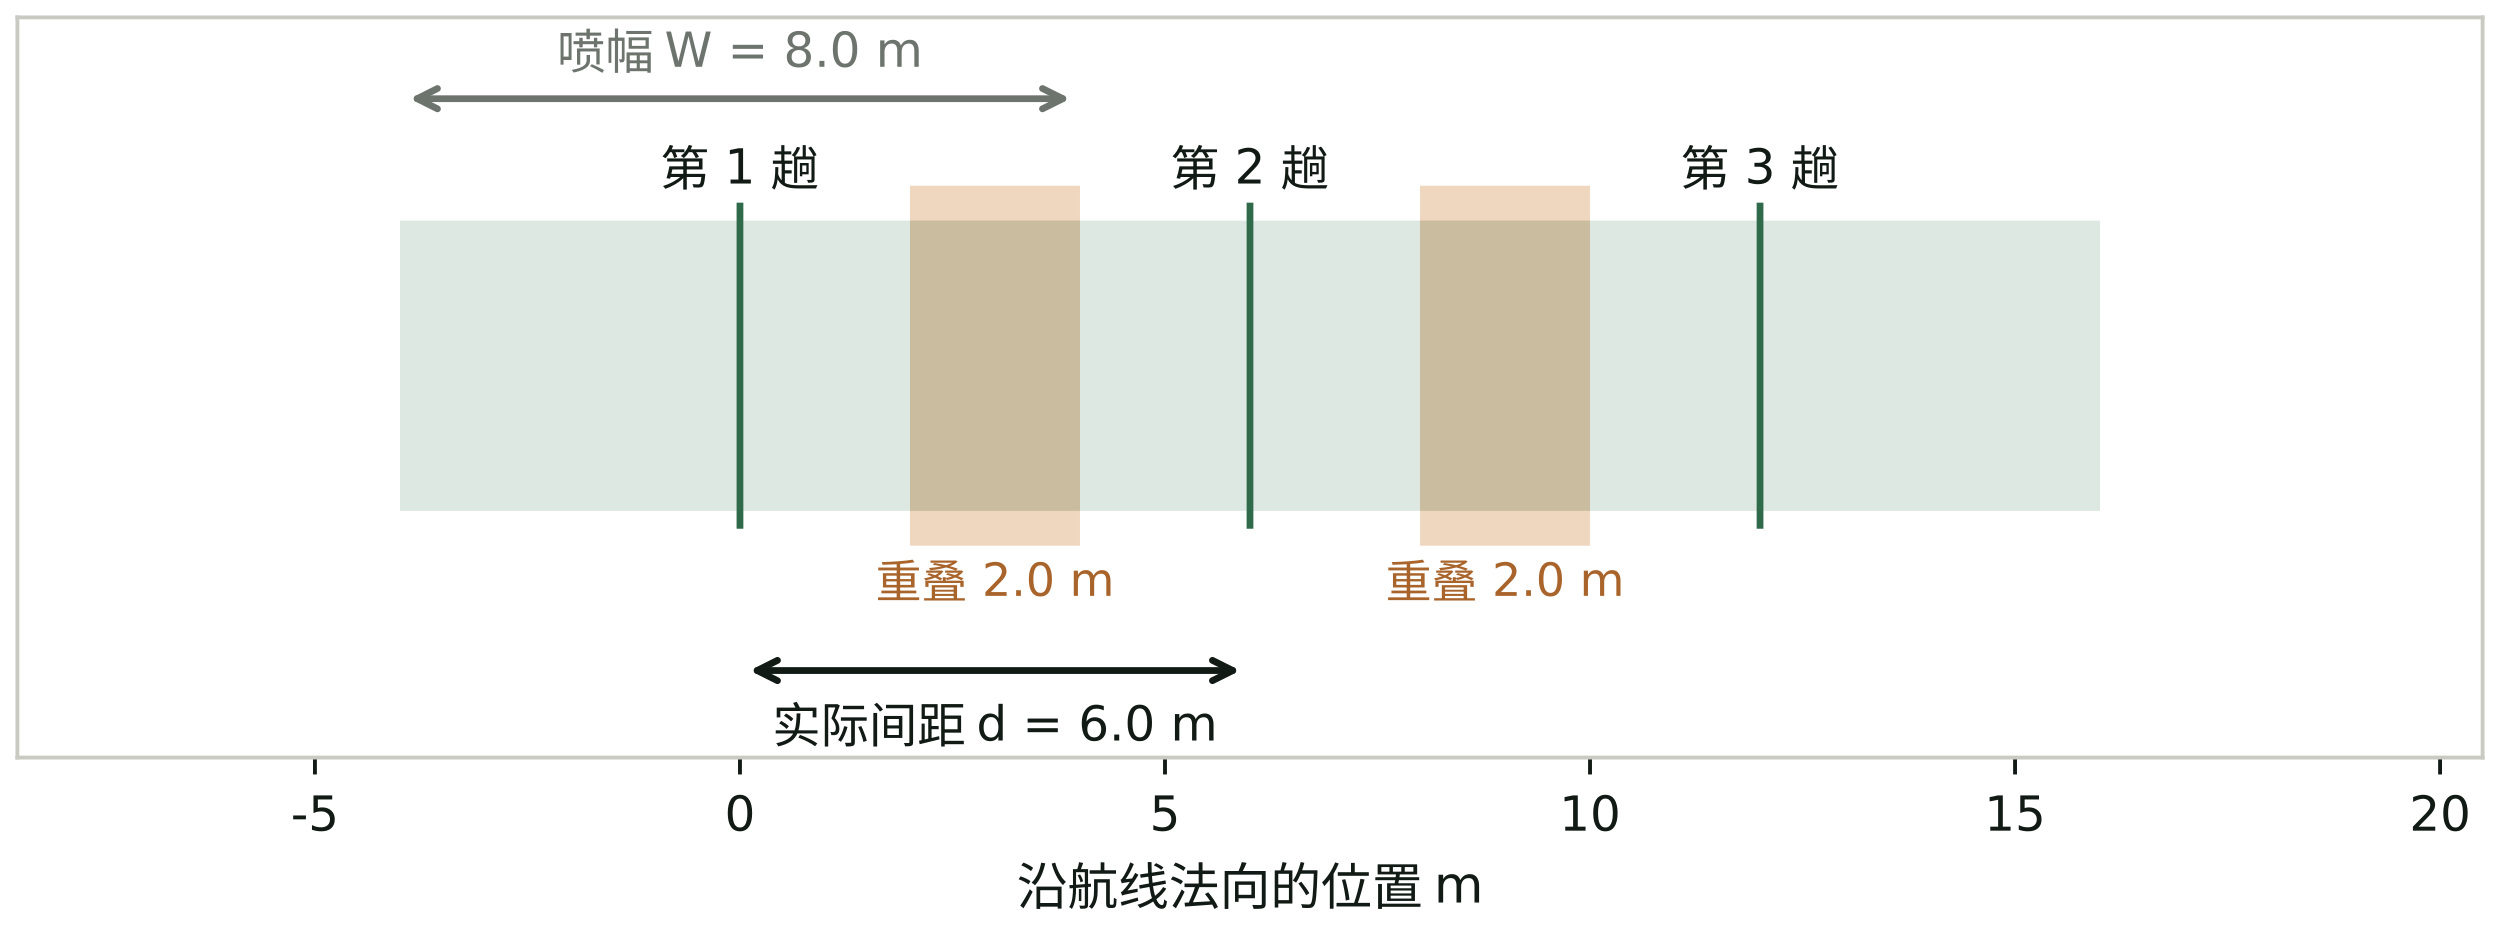
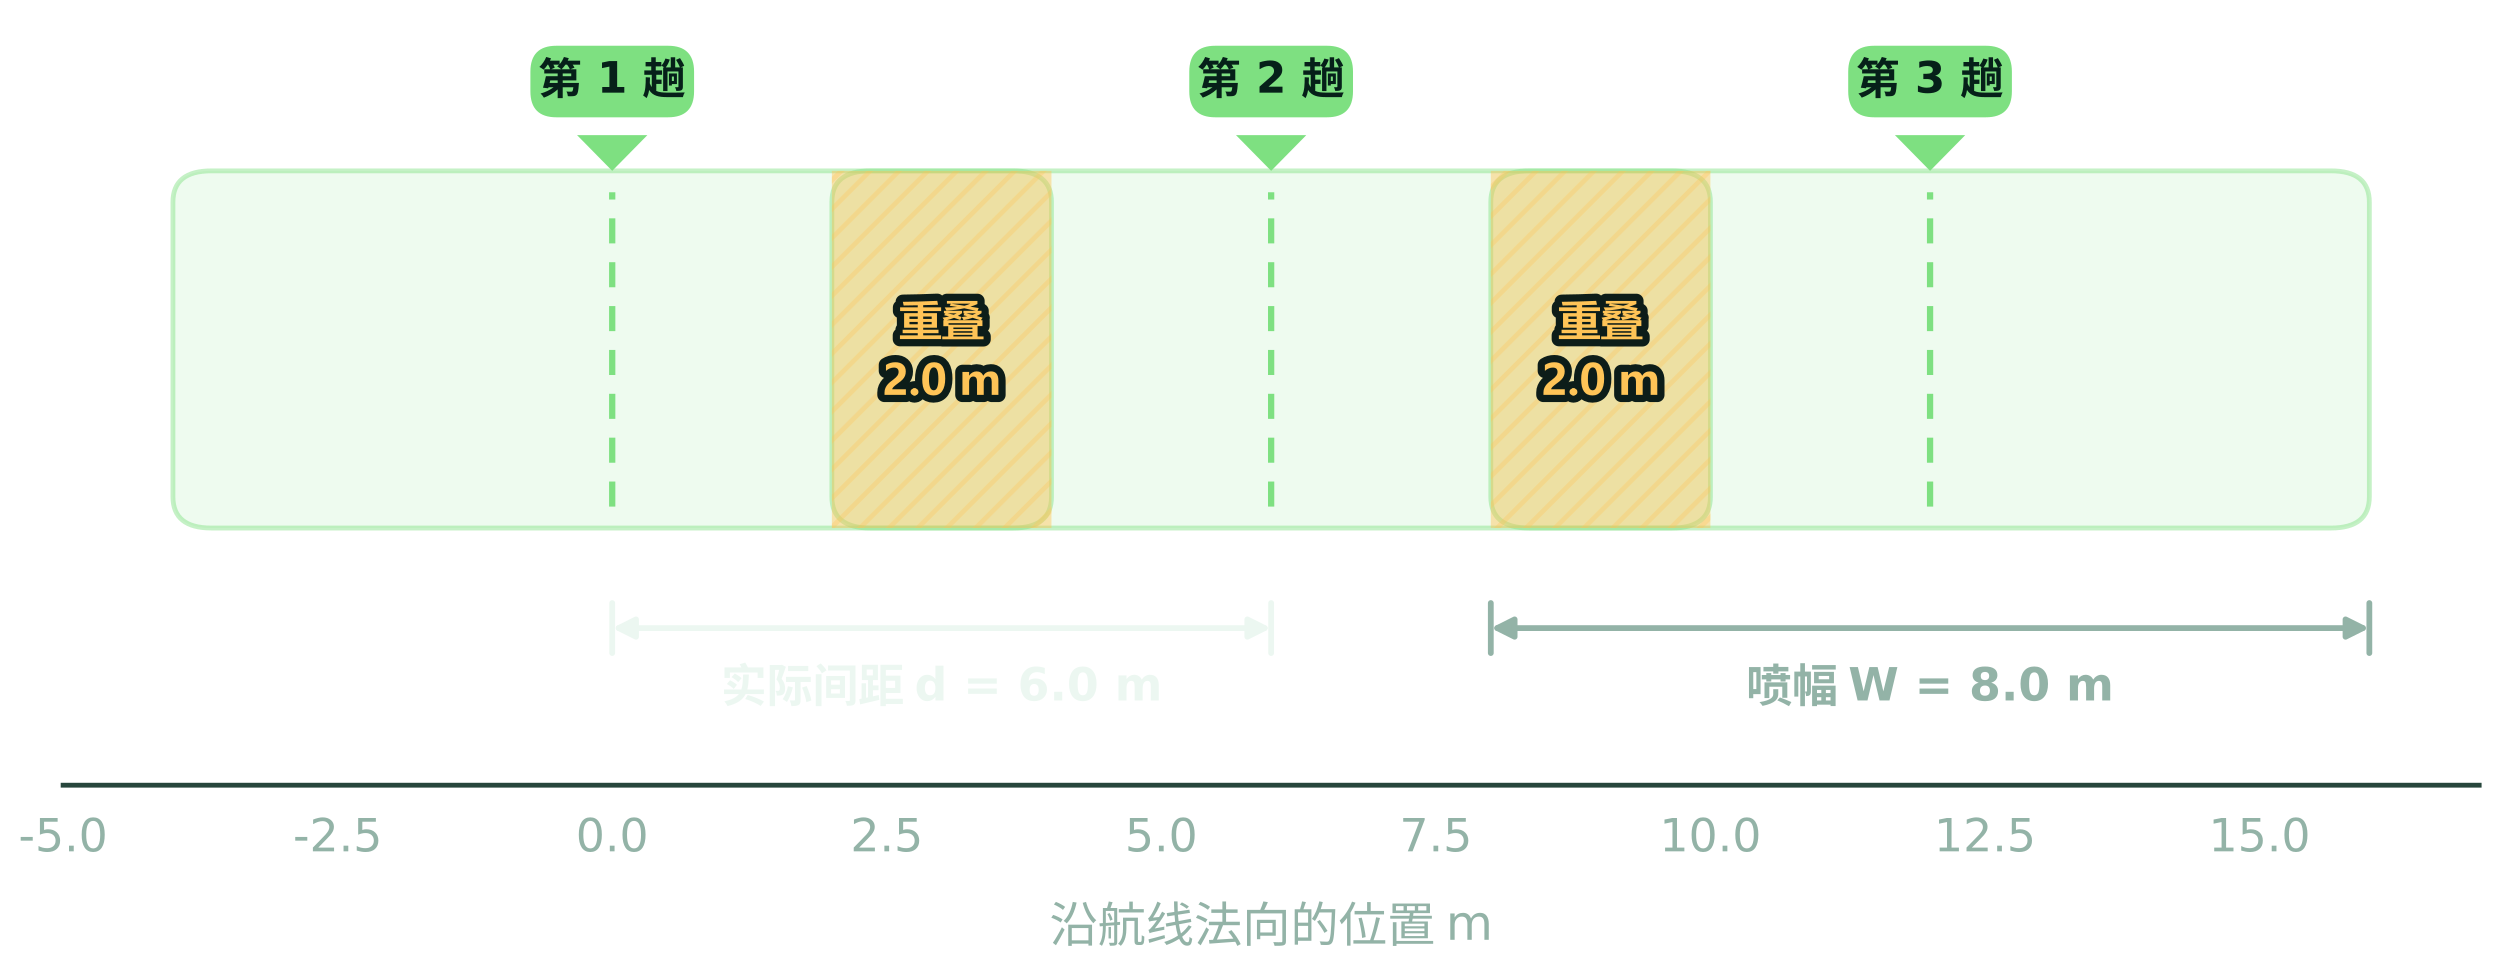
- <svg xmlns="http://www.w3.org/2000/svg" xmlns:xlink="http://www.w3.org/1999/xlink" width="517.32pt" height="193.49pt" viewBox="0 0 517.32 193.49" version="1.1">
+ <svg xmlns="http://www.w3.org/2000/svg" width="518.53pt" height="202.23pt" viewBox="0 0 518.53 202.23" version="1.1">
  <defs>
    <style type="text/css">*{stroke-linejoin: round; stroke-linecap: butt}</style>
  </defs>
  <g id="figure_1">
    <g id="patch_1">
-       <path d="M 0 193.49 L 517.32 193.49 L 517.32 0 L 0 0 L 0 193.49 z " style="fill: none" />
+       <path d="M 0 202.23 L 518.53 202.23 L 518.53 0 L 0 0 L 0 202.23 z " style="fill: none" />
    </g>
    <g id="axes_1">
      <g id="patch_2">
-         <path d="M 3.6 156.76 L 513.72 156.76 L 513.72 3.6 L 3.6 3.6 L 3.6 156.76 z " style="fill: none" />
+         <path d="M 13.09 162.86 L 514.21 162.86 L 514.21 4.32 L 13.09 4.32 L 13.09 162.86 z " style="fill: none" />
      </g>
      <g id="patch_3">
-         <path d="M 82.76 105.71 L 223.48 105.71 L 223.48 45.65 L 82.76 45.65 z " clip-path="url(#pad9f080364)" style="fill: #2f6a4a; opacity: 0.16" />
+         <path d="M 43.84 109.52 L 210.12 109.52 Q 218.09 109.52 218.09 103.04 L 218.09 41.92 Q 218.09 35.44 210.12 35.44 L 43.84 35.44 Q 35.87 35.44 35.87 41.92 L 35.87 103.04 Q 35.87 109.52 43.84 109.52 z " clip-path="url(#pcdee16bc7a)" style="fill: #7ee081; opacity: 0.13" />
      </g>
      <g id="patch_4">
-         <path d="M 188.3 105.71 L 329.02 105.71 L 329.02 45.65 L 188.3 45.65 z " clip-path="url(#pad9f080364)" style="fill: #2f6a4a; opacity: 0.16" />
+         <path d="M 43.84 109.52 L 210.12 109.52 Q 218.09 109.52 218.09 103.04 L 218.09 41.92 Q 218.09 35.44 210.12 35.44 L 43.84 35.44 Q 35.87 35.44 35.87 41.92 L 35.87 103.04 Q 35.87 109.52 43.84 109.52 L 43.84 109.52 z " clip-path="url(#pcdee16bc7a)" style="fill: none; opacity: 0.45; stroke: #7ee081; stroke-linejoin: miter" />
      </g>
      <g id="patch_5">
-         <path d="M 293.84 105.71 L 434.56 105.71 L 434.56 45.65 L 293.84 45.65 z " clip-path="url(#pad9f080364)" style="fill: #2f6a4a; opacity: 0.16" />
+         <path d="M 119.69 28.03 L 134.27 28.03 L 126.98 35.44 z " clip-path="url(#pcdee16bc7a)" style="fill: #7ee081" />
      </g>
      <g id="patch_6">
-         <path d="M 188.3 112.92 L 223.48 112.92 L 223.48 38.44 L 188.3 38.44 z " clip-path="url(#pad9f080364)" style="fill: #d69456; opacity: 0.38" />
+         <path d="M 180.51 109.52 L 346.79 109.52 Q 354.76 109.52 354.76 103.04 L 354.76 41.92 Q 354.76 35.44 346.79 35.44 L 180.51 35.44 Q 172.54 35.44 172.54 41.92 L 172.54 103.04 Q 172.54 109.52 180.51 109.52 z " clip-path="url(#pcdee16bc7a)" style="fill: #7ee081; opacity: 0.13" />
      </g>
      <g id="patch_7">
-         <path d="M 293.84 112.92 L 329.02 112.92 L 329.02 38.44 L 293.84 38.44 z " clip-path="url(#pad9f080364)" style="fill: #d69456; opacity: 0.38" />
+         <path d="M 180.51 109.52 L 346.79 109.52 Q 354.76 109.52 354.76 103.04 L 354.76 41.92 Q 354.76 35.44 346.79 35.44 L 180.51 35.44 Q 172.54 35.44 172.54 41.92 L 172.54 103.04 Q 172.54 109.52 180.51 109.52 L 180.51 109.52 z " clip-path="url(#pcdee16bc7a)" style="fill: none; opacity: 0.45; stroke: #7ee081; stroke-linejoin: miter" />
+       </g>
+       <g id="patch_8">
+         <path d="M 256.36 28.03 L 270.94 28.03 L 263.65 35.44 z " clip-path="url(#pcdee16bc7a)" style="fill: #7ee081" />
+       </g>
+       <g id="patch_9">
+         <path d="M 317.18 109.52 L 483.46 109.52 Q 491.43 109.52 491.43 103.04 L 491.43 41.92 Q 491.43 35.44 483.46 35.44 L 317.18 35.44 Q 309.21 35.44 309.21 41.92 L 309.21 103.04 Q 309.21 109.52 317.18 109.52 z " clip-path="url(#pcdee16bc7a)" style="fill: #7ee081; opacity: 0.13" />
+       </g>
+       <g id="patch_10">
+         <path d="M 317.18 109.52 L 483.46 109.52 Q 491.43 109.52 491.43 103.04 L 491.43 41.92 Q 491.43 35.44 483.46 35.44 L 317.18 35.44 Q 309.21 35.44 309.21 41.92 L 309.21 103.04 Q 309.21 109.52 317.18 109.52 L 317.18 109.52 z " clip-path="url(#pcdee16bc7a)" style="fill: none; opacity: 0.45; stroke: #7ee081; stroke-linejoin: miter" />
+       </g>
+       <g id="patch_11">
+         <path d="M 393.03 28.03 L 407.61 28.03 L 400.32 35.44 z " clip-path="url(#pcdee16bc7a)" style="fill: #7ee081" />
+       </g>
+       <g id="patch_12">
+         <path d="M 172.54 109.52 L 218.09 109.52 L 218.09 35.44 L 172.54 35.44 z " clip-path="url(#pcdee16bc7a)" style="fill: #ffc457; opacity: 0.45" />
+       </g>
+       <g id="patch_13">
+         <path d="M 172.54 109.52 L 218.09 109.52 L 218.09 35.44 L 172.54 35.44 z " clip-path="url(#pcdee16bc7a)" style="fill: url(#h4e967955bf); opacity: 0.55" />
+       </g>
+       <g id="patch_14">
+         <path d="M 309.21 109.52 L 354.76 109.52 L 354.76 35.44 L 309.21 35.44 z " clip-path="url(#pcdee16bc7a)" style="fill: #ffc457; opacity: 0.45" />
+       </g>
+       <g id="patch_15">
+         <path d="M 309.21 109.52 L 354.76 109.52 L 354.76 35.44 L 309.21 35.44 z " clip-path="url(#pcdee16bc7a)" style="fill: url(#h4e967955bf); opacity: 0.55" />
      </g>
      <g id="matplotlib.axis_1">
        <g id="xtick_1">
-           <g id="line2d_1">
-             <defs>
-               <path id="m3dbe256a9b" d="M 0 0 L 0 3.5 " style="stroke: #111a15; stroke-width: 0.8" />
-             </defs>
-             <g>
-               <use xlink:href="#m3dbe256a9b" x="65.17" y="156.76" style="fill: #111a15; stroke: #111a15; stroke-width: 0.8" />
-             </g>
-           </g>
+           <g id="line2d_1" />
          <g id="text_1">
-             <text style="font-size: 10px; font-family: 'Microsoft YaHei', 'SimHei', 'DejaVu Sans', sans-serif; text-anchor: middle; fill: #111a15" x="65.166" y="171.885" transform="rotate(-0 65.16621 171.8849)">-5</text>
+             <text style="font-size: 9.5px; font-family: 'Microsoft YaHei', 'SimHei', 'DejaVu Sans', sans-serif; text-anchor: middle; fill: #93b3a7" x="13.09" y="176.578" transform="rotate(-0 13.08969 176.5782)">-5.0</text>
          </g>
        </g>
        <g id="xtick_2">
-           <g id="line2d_2">
-             <g>
-               <use xlink:href="#m3dbe256a9b" x="153.12" y="156.76" style="fill: #111a15; stroke: #111a15; stroke-width: 0.8" />
-             </g>
-           </g>
+           <g id="line2d_2" />
          <g id="text_2">
-             <text style="font-size: 10px; font-family: 'Microsoft YaHei', 'SimHei', 'DejaVu Sans', sans-serif; text-anchor: middle; fill: #111a15" x="153.118" y="171.885" transform="rotate(-0 153.1179 171.8849)">0</text>
+             <text style="font-size: 9.5px; font-family: 'Microsoft YaHei', 'SimHei', 'DejaVu Sans', sans-serif; text-anchor: middle; fill: #93b3a7" x="70.035" y="176.578" transform="rotate(-0 70.03514 176.5782)">-2.5</text>
          </g>
        </g>
        <g id="xtick_3">
-           <g id="line2d_3">
-             <g>
-               <use xlink:href="#m3dbe256a9b" x="241.07" y="156.76" style="fill: #111a15; stroke: #111a15; stroke-width: 0.8" />
-             </g>
-           </g>
+           <g id="line2d_3" />
          <g id="text_3">
-             <text style="font-size: 10px; font-family: 'Microsoft YaHei', 'SimHei', 'DejaVu Sans', sans-serif; text-anchor: middle; fill: #111a15" x="241.07" y="171.885" transform="rotate(-0 241.0697 171.8849)">5</text>
+             <text style="font-size: 9.5px; font-family: 'Microsoft YaHei', 'SimHei', 'DejaVu Sans', sans-serif; text-anchor: middle; fill: #93b3a7" x="126.981" y="176.578" transform="rotate(-0 126.9806 176.5782)">0.0</text>
          </g>
        </g>
        <g id="xtick_4">
-           <g id="line2d_4">
-             <g>
-               <use xlink:href="#m3dbe256a9b" x="329.02" y="156.76" style="fill: #111a15; stroke: #111a15; stroke-width: 0.8" />
-             </g>
-           </g>
+           <g id="line2d_4" />
          <g id="text_4">
-             <text style="font-size: 10px; font-family: 'Microsoft YaHei', 'SimHei', 'DejaVu Sans', sans-serif; text-anchor: middle; fill: #111a15" x="329.021" y="171.885" transform="rotate(-0 329.0214 171.8849)">10</text>
+             <text style="font-size: 9.5px; font-family: 'Microsoft YaHei', 'SimHei', 'DejaVu Sans', sans-serif; text-anchor: middle; fill: #93b3a7" x="183.926" y="176.578" transform="rotate(-0 183.9261 176.5782)">2.5</text>
          </g>
        </g>
        <g id="xtick_5">
-           <g id="line2d_5">
-             <g>
-               <use xlink:href="#m3dbe256a9b" x="416.97" y="156.76" style="fill: #111a15; stroke: #111a15; stroke-width: 0.8" />
-             </g>
-           </g>
+           <g id="line2d_5" />
          <g id="text_5">
-             <text style="font-size: 10px; font-family: 'Microsoft YaHei', 'SimHei', 'DejaVu Sans', sans-serif; text-anchor: middle; fill: #111a15" x="416.973" y="171.885" transform="rotate(-0 416.9731 171.8849)">15</text>
+             <text style="font-size: 9.5px; font-family: 'Microsoft YaHei', 'SimHei', 'DejaVu Sans', sans-serif; text-anchor: middle; fill: #93b3a7" x="240.872" y="176.578" transform="rotate(-0 240.8715 176.5782)">5.0</text>
          </g>
        </g>
        <g id="xtick_6">
-           <g id="line2d_6">
-             <g>
-               <use xlink:href="#m3dbe256a9b" x="504.92" y="156.76" style="fill: #111a15; stroke: #111a15; stroke-width: 0.8" />
-             </g>
-           </g>
+           <g id="line2d_6" />
          <g id="text_6">
-             <text style="font-size: 10px; font-family: 'Microsoft YaHei', 'SimHei', 'DejaVu Sans', sans-serif; text-anchor: middle; fill: #111a15" x="504.925" y="171.885" transform="rotate(-0 504.9248 171.8849)">20</text>
+             <text style="font-size: 9.5px; font-family: 'Microsoft YaHei', 'SimHei', 'DejaVu Sans', sans-serif; text-anchor: middle; fill: #93b3a7" x="297.817" y="176.578" transform="rotate(-0 297.817 176.5782)">7.5</text>
          </g>
        </g>
-         <g id="text_7">
-           <text style="font-size: 10.5px; font-family: 'Microsoft YaHei', 'SimHei', 'DejaVu Sans', sans-serif; text-anchor: middle; fill: #111a15" x="258.66" y="187.233" transform="rotate(-0 258.66 187.2325)">沿航线法向的位置 m</text>
+         <g id="xtick_7">
+           <g id="line2d_7" />
+           <g id="text_7">
+             <text style="font-size: 9.5px; font-family: 'Microsoft YaHei', 'SimHei', 'DejaVu Sans', sans-serif; text-anchor: middle; fill: #93b3a7" x="354.762" y="176.578" transform="rotate(-0 354.7624 176.5782)">10.0</text>
+           </g>
+         </g>
+         <g id="xtick_8">
+           <g id="line2d_8" />
+           <g id="text_8">
+             <text style="font-size: 9.5px; font-family: 'Microsoft YaHei', 'SimHei', 'DejaVu Sans', sans-serif; text-anchor: middle; fill: #93b3a7" x="411.708" y="176.578" transform="rotate(-0 411.7079 176.5782)">12.5</text>
+           </g>
+         </g>
+         <g id="xtick_9">
+           <g id="line2d_9" />
+           <g id="text_9">
+             <text style="font-size: 9.5px; font-family: 'Microsoft YaHei', 'SimHei', 'DejaVu Sans', sans-serif; text-anchor: middle; fill: #93b3a7" x="468.653" y="176.578" transform="rotate(-0 468.6533 176.5782)">15.0</text>
+           </g>
+         </g>
+         <g id="text_10">
+           <text style="font-size: 10px; font-family: 'Microsoft YaHei', 'SimHei', 'DejaVu Sans', sans-serif; text-anchor: middle; fill: #93b3a7" x="263.65" y="195.379" transform="rotate(-0 263.6497 195.3795)">沿航线法向的位置 m</text>
        </g>
      </g>
      <g id="matplotlib.axis_2" />
-       <g id="line2d_7">
-         <path d="M 153.12 108.71 L 153.12 42.64 " clip-path="url(#pad9f080364)" style="fill: none; stroke: #2f6a4a; stroke-width: 1.4; stroke-linecap: square" />
+       <g id="line2d_10">
+         <path d="M 126.98 105.08 L 126.98 39.88 " clip-path="url(#pcdee16bc7a)" style="fill: none; stroke-dasharray: 5.2,3.9; stroke-dashoffset: 0; stroke: #7ee081; stroke-width: 1.3" />
      </g>
-       <g id="line2d_8">
-         <path d="M 258.66 108.71 L 258.66 42.64 " clip-path="url(#pad9f080364)" style="fill: none; stroke: #2f6a4a; stroke-width: 1.4; stroke-linecap: square" />
+       <g id="line2d_11">
+         <path d="M 263.65 105.08 L 263.65 39.88 " clip-path="url(#pcdee16bc7a)" style="fill: none; stroke-dasharray: 5.2,3.9; stroke-dashoffset: 0; stroke: #7ee081; stroke-width: 1.3" />
      </g>
-       <g id="line2d_9">
-         <path d="M 364.2 108.71 L 364.2 42.64 " clip-path="url(#pad9f080364)" style="fill: none; stroke: #2f6a4a; stroke-width: 1.4; stroke-linecap: square" />
+       <g id="line2d_12">
+         <path d="M 400.32 105.08 L 400.32 39.88 " clip-path="url(#pcdee16bc7a)" style="fill: none; stroke-dasharray: 5.2,3.9; stroke-dashoffset: 0; stroke: #7ee081; stroke-width: 1.3" />
      </g>
-       <g id="patch_8">
-         <path d="M 3.6 156.76 L 3.6 3.6 " style="fill: none; stroke: #c9cbc3; stroke-width: 0.8; stroke-linejoin: miter; stroke-linecap: square" />
+       <g id="line2d_13">
+         <path d="M 126.98 135.45 L 126.98 125.08 " clip-path="url(#pcdee16bc7a)" style="fill: none; stroke: #ecf7f1; stroke-width: 1.2; stroke-linecap: round" />
      </g>
-       <g id="patch_9">
-         <path d="M 513.72 156.76 L 513.72 3.6 " style="fill: none; stroke: #c9cbc3; stroke-width: 0.8; stroke-linejoin: miter; stroke-linecap: square" />
+       <g id="line2d_14">
+         <path d="M 263.65 135.45 L 263.65 125.08 " clip-path="url(#pcdee16bc7a)" style="fill: none; stroke: #ecf7f1; stroke-width: 1.2; stroke-linecap: round" />
      </g>
-       <g id="patch_10">
-         <path d="M 3.6 156.76 L 513.72 156.76 " style="fill: none; stroke: #c9cbc3; stroke-width: 0.8; stroke-linejoin: miter; stroke-linecap: square" />
+       <g id="line2d_15">
+         <path d="M 309.21 135.45 L 309.21 125.08 " clip-path="url(#pcdee16bc7a)" style="fill: none; stroke: #93b3a7; stroke-width: 1.2; stroke-linecap: round" />
      </g>
-       <g id="patch_11">
-         <path d="M 3.6 3.6 L 513.72 3.6 " style="fill: none; stroke: #c9cbc3; stroke-width: 0.8; stroke-linejoin: miter; stroke-linecap: square" />
+       <g id="line2d_16">
+         <path d="M 491.43 135.45 L 491.43 125.08 " clip-path="url(#pcdee16bc7a)" style="fill: none; stroke: #93b3a7; stroke-width: 1.2; stroke-linecap: round" />
      </g>
-       <g id="text_8">
-         <text style="font-size: 10px; font-family: 'Microsoft YaHei', 'SimHei', 'DejaVu Sans', sans-serif; text-anchor: middle; fill: #111a15" x="153.118" y="38.437" transform="rotate(-0 153.1179 38.43749)">第 1 趟</text>
-       </g>
-       <g id="text_9">
-         <text style="font-size: 10px; font-family: 'Microsoft YaHei', 'SimHei', 'DejaVu Sans', sans-serif; text-anchor: middle; fill: #111a15" x="258.66" y="38.437" transform="rotate(-0 258.66 38.43749)">第 2 趟</text>
-       </g>
-       <g id="text_10">
-         <text style="font-size: 10px; font-family: 'Microsoft YaHei', 'SimHei', 'DejaVu Sans', sans-serif; text-anchor: middle; fill: #111a15" x="364.202" y="38.437" transform="rotate(-0 364.2021 38.43749)">第 3 趟</text>
+       <g id="patch_16">
+         <path d="M 13.09 162.86 L 514.21 162.86 " style="fill: none; stroke: #27463c; stroke-linejoin: miter; stroke-linecap: square" />
      </g>
      <g id="text_11">
-         <text style="font-size: 9.5px; font-family: 'Microsoft YaHei', 'SimHei', 'DejaVu Sans', sans-serif; text-anchor: middle; fill: #a8642a" x="205.889" y="123.729" transform="rotate(-0 205.889 123.7293)">重叠 2.0 m</text>
+         <g id="patch_17">
+           <path d="M 115.41 24.33 L 138.56 24.33 Q 143.96 24.33 143.96 18.93 L 143.96 14.89 Q 143.96 9.49 138.56 9.49 L 115.41 9.49 Q 110.01 9.49 110.01 14.89 L 110.01 18.93 Q 110.01 24.33 115.41 24.33 z " style="fill: #7ee081" />
+         </g>
+         <text style="font-weight: 700; font-size: 9px; font-family: 'Microsoft YaHei', 'SimHei', 'DejaVu Sans', sans-serif; text-anchor: middle; fill: #062019" x="126.981" y="19.534" transform="rotate(-0 126.9806 19.53385)">第 1 趟</text>
      </g>
      <g id="text_12">
-         <text style="font-size: 9.5px; font-family: 'Microsoft YaHei', 'SimHei', 'DejaVu Sans', sans-serif; text-anchor: middle; fill: #a8642a" x="311.431" y="123.729" transform="rotate(-0 311.431 123.7293)">重叠 2.0 m</text>
-       </g>
-       <g id="patch_12">
-         <path d="M 156.68 138.75 Q 205.89 138.75 255.09 138.75 " style="fill: none; stroke: #111a15; stroke-width: 1.4; stroke-linecap: round" />
-         <path d="M 160.88 140.85 L 156.68 138.75 L 160.88 136.65 " style="fill: none; stroke: #111a15; stroke-width: 1.4; stroke-linecap: round" />
-         <path d="M 250.89 136.65 L 255.09 138.75 L 250.89 140.85 " style="fill: none; stroke: #111a15; stroke-width: 1.4; stroke-linecap: round" />
+         <g id="patch_18">
+           <path d="M 252.07 24.33 L 275.23 24.33 Q 280.63 24.33 280.63 18.93 L 280.63 14.89 Q 280.63 9.49 275.23 9.49 L 252.07 9.49 Q 246.67 9.49 246.67 14.89 L 246.67 18.93 Q 246.67 24.33 252.07 24.33 z " style="fill: #7ee081" />
+         </g>
+         <text style="font-weight: 700; font-size: 9px; font-family: 'Microsoft YaHei', 'SimHei', 'DejaVu Sans', sans-serif; text-anchor: middle; fill: #062019" x="263.65" y="19.534" transform="rotate(-0 263.6497 19.53385)">第 2 趟</text>
      </g>
      <g id="text_13">
-         <text style="font-size: 10px; font-family: 'Microsoft YaHei', 'SimHei', 'DejaVu Sans', sans-serif; text-anchor: middle; fill: #111a15" x="205.889" y="153.687" transform="rotate(-0 205.889 153.6869)">实际间距 d = 6.0 m</text>
-       </g>
-       <g id="patch_13">
-         <path d="M 219.92 20.42 Q 153.12 20.42 86.32 20.42 " style="fill: none; stroke: #6d746d; stroke-width: 1.4; stroke-linecap: round" />
-         <path d="M 215.72 18.32 L 219.92 20.42 L 215.72 22.52 " style="fill: none; stroke: #6d746d; stroke-width: 1.4; stroke-linecap: round" />
-         <path d="M 90.52 22.52 L 86.32 20.42 L 90.52 18.32 " style="fill: none; stroke: #6d746d; stroke-width: 1.4; stroke-linecap: round" />
+         <g id="patch_19">
+           <path d="M 388.74 24.33 L 411.89 24.33 Q 417.29 24.33 417.29 18.93 L 417.29 14.89 Q 417.29 9.49 411.89 9.49 L 388.74 9.49 Q 383.34 9.49 383.34 14.89 L 383.34 18.93 Q 383.34 24.33 388.74 24.33 z " style="fill: #7ee081" />
+         </g>
+         <text style="font-weight: 700; font-size: 9px; font-family: 'Microsoft YaHei', 'SimHei', 'DejaVu Sans', sans-serif; text-anchor: middle; fill: #062019" x="400.319" y="19.534" transform="rotate(-0 400.3188 19.53385)">第 3 趟</text>
      </g>
      <g id="text_14">
-         <text style="font-size: 10px; font-family: 'Microsoft YaHei', 'SimHei', 'DejaVu Sans', sans-serif; text-anchor: middle; fill: #6d746d" x="153.118" y="14.28" transform="rotate(-0 153.1179 14.28004)">喷幅 W = 8.0 m</text>
+         <path d="M 186.66 69.55 L 190.35 69.55 L 190.35 69.11 L 187.22 69.11 L 187.22 68.39 L 190.35 68.39 L 190.35 67.97 L 187.52 67.97 L 187.52 64.95 L 190.35 64.95 L 190.35 64.52 L 186.69 64.52 L 186.69 63.75 L 190.35 63.75 L 190.35 63.32 L 187.43 63.37 Q 187.36 62.99 187.26 62.6 Q 190.92 62.56 194.4 62.4 Q 194.4 62.43 194.56 63.21 L 191.48 63.29 L 191.48 63.75 L 195.2 63.75 L 195.2 64.52 L 191.48 64.52 L 191.48 64.95 L 194.34 64.95 L 194.34 67.97 L 191.48 67.97 L 191.48 68.39 L 194.66 68.39 L 194.66 69.11 L 191.48 69.11 L 191.48 69.55 L 195.2 69.55 L 195.2 70.33 L 186.66 70.33 L 186.66 69.55 z M 193.24 65.66 L 191.48 65.66 L 191.48 66.15 L 193.24 66.15 L 193.24 65.66 z M 188.63 66.15 L 190.35 66.15 L 190.35 65.66 L 188.63 65.66 L 188.63 66.15 z M 193.24 67.26 L 193.24 66.77 L 191.48 66.77 L 191.48 67.26 L 193.24 67.26 z M 188.63 67.26 L 190.35 67.26 L 190.35 66.77 L 188.63 66.77 L 188.63 67.26 z M 195.43 69.78 L 196.67 69.78 L 196.67 67.66 L 195.66 67.66 L 195.66 66.41 L 195.83 66.41 Q 195.65 66.06 195.51 65.89 Q 196.24 65.79 196.86 65.62 Q 196.33 65.48 195.83 65.38 L 196.08 64.99 L 195.78 64.99 L 195.78 64.46 L 199.54 64.46 L 199.54 64.95 Q 199.14 65.26 198.68 65.52 Q 199.06 65.62 199.44 65.74 L 199.17 66.37 Q 198.5 66.12 197.88 65.92 Q 197.18 66.21 196.36 66.41 L 203.29 66.41 Q 202.49 66.14 201.74 65.91 Q 200.86 66.23 199.85 66.39 Q 199.76 66.17 199.51 65.76 Q 200.12 65.69 200.63 65.59 L 199.84 65.38 L 200.04 64.99 L 199.82 64.99 L 199.82 64.46 L 202.4 64.46 Q 201.29 64.19 199.99 63.94 Q 198.33 64.3 196.29 64.43 Q 196.14 64.09 195.95 63.76 Q 197.37 63.79 198.51 63.67 L 196.99 63.42 L 197.21 62.99 L 196.4 62.99 L 196.4 62.42 L 202.73 62.42 L 202.73 63.06 Q 202.05 63.37 201.26 63.61 L 203 63.89 L 202.75 64.46 L 203.58 64.46 L 203.58 64.95 Q 203.11 65.28 202.57 65.55 L 203.8 65.89 L 203.45 66.41 L 203.77 66.41 L 203.77 67.63 L 202.76 67.63 L 202.76 69.78 L 204 69.78 L 204 70.37 L 195.43 70.37 L 195.43 69.78 z M 201.24 62.99 L 197.33 62.99 L 200.02 63.42 Q 200.7 63.25 201.24 62.99 z M 202.45 64.99 L 200.4 64.99 L 201.69 65.32 Q 202.11 65.17 202.45 64.99 z M 198.43 64.99 L 196.53 64.99 Q 197.16 65.11 197.82 65.28 Q 198.15 65.15 198.43 64.99 z M 202.69 67.03 L 196.74 67.03 L 196.74 67.36 L 202.69 67.36 L 202.69 67.03 z M 201.69 67.93 L 197.74 67.93 L 197.74 68.25 L 201.69 68.25 L 201.69 67.93 z M 197.74 69.01 L 201.69 69.01 L 201.69 68.69 L 197.74 68.69 L 197.74 69.01 z M 197.74 69.78 L 201.69 69.78 L 201.69 69.46 L 197.74 69.46 L 197.74 69.78 z " style="fill: #ffc457; stroke: #0d1d19; stroke-width: 3" />
+         <path d="M 186.66 69.55 L 190.35 69.55 L 190.35 69.11 L 187.22 69.11 L 187.22 68.39 L 190.35 68.39 L 190.35 67.97 L 187.52 67.97 L 187.52 64.95 L 190.35 64.95 L 190.35 64.52 L 186.69 64.52 L 186.69 63.75 L 190.35 63.75 L 190.35 63.32 L 187.43 63.37 Q 187.36 62.99 187.26 62.6 Q 190.92 62.56 194.4 62.4 Q 194.4 62.43 194.56 63.21 L 191.48 63.29 L 191.48 63.75 L 195.2 63.75 L 195.2 64.52 L 191.48 64.52 L 191.48 64.95 L 194.34 64.95 L 194.34 67.97 L 191.48 67.97 L 191.48 68.39 L 194.66 68.39 L 194.66 69.11 L 191.48 69.11 L 191.48 69.55 L 195.2 69.55 L 195.2 70.33 L 186.66 70.33 L 186.66 69.55 z M 193.24 65.66 L 191.48 65.66 L 191.48 66.15 L 193.24 66.15 L 193.24 65.66 z M 188.63 66.15 L 190.35 66.15 L 190.35 65.66 L 188.63 65.66 L 188.63 66.15 z M 193.24 67.26 L 193.24 66.77 L 191.48 66.77 L 191.48 67.26 L 193.24 67.26 z M 188.63 67.26 L 190.35 67.26 L 190.35 66.77 L 188.63 66.77 L 188.63 67.26 z M 195.43 69.78 L 196.67 69.78 L 196.67 67.66 L 195.66 67.66 L 195.66 66.41 L 195.83 66.41 Q 195.65 66.06 195.51 65.89 Q 196.24 65.79 196.86 65.62 Q 196.33 65.48 195.83 65.38 L 196.08 64.99 L 195.78 64.99 L 195.78 64.46 L 199.54 64.46 L 199.54 64.95 Q 199.14 65.26 198.68 65.52 Q 199.06 65.62 199.44 65.74 L 199.17 66.37 Q 198.5 66.12 197.88 65.92 Q 197.18 66.21 196.36 66.41 L 203.29 66.41 Q 202.49 66.14 201.74 65.91 Q 200.86 66.23 199.85 66.39 Q 199.76 66.17 199.51 65.76 Q 200.12 65.69 200.63 65.59 L 199.84 65.38 L 200.04 64.99 L 199.82 64.99 L 199.82 64.46 L 202.4 64.46 Q 201.29 64.19 199.99 63.94 Q 198.33 64.3 196.29 64.43 Q 196.14 64.09 195.95 63.76 Q 197.37 63.79 198.51 63.67 L 196.99 63.42 L 197.21 62.99 L 196.4 62.99 L 196.4 62.42 L 202.73 62.42 L 202.73 63.06 Q 202.05 63.37 201.26 63.61 L 203 63.89 L 202.75 64.46 L 203.58 64.46 L 203.58 64.95 Q 203.11 65.28 202.57 65.55 L 203.8 65.89 L 203.45 66.41 L 203.77 66.41 L 203.77 67.63 L 202.76 67.63 L 202.76 69.78 L 204 69.78 L 204 70.37 L 195.43 70.37 L 195.43 69.78 z M 201.24 62.99 L 197.33 62.99 L 200.02 63.42 Q 200.7 63.25 201.24 62.99 z M 202.45 64.99 L 200.4 64.99 L 201.69 65.32 Q 202.11 65.17 202.45 64.99 z M 198.43 64.99 L 196.53 64.99 Q 197.16 65.11 197.82 65.28 Q 198.15 65.15 198.43 64.99 z M 202.69 67.03 L 196.74 67.03 L 196.74 67.36 L 202.69 67.36 L 202.69 67.03 z M 201.69 67.93 L 197.74 67.93 L 197.74 68.25 L 201.69 68.25 L 201.69 67.93 z M 197.74 69.01 L 201.69 69.01 L 201.69 68.69 L 197.74 68.69 L 197.74 69.01 z M 197.74 69.78 L 201.69 69.78 L 201.69 69.46 L 197.74 69.46 L 197.74 69.78 z " style="fill: #ffc457" />
+         <path d="M 185.06 80.74 L 187.89 80.74 L 187.89 81.9 L 183.46 81.9 L 183.46 81.41 Q 183.46 80.88 183.65 80.46 Q 183.84 80.03 184.18 79.65 Q 184.51 79.28 185.22 78.78 Q 185.86 78.3 186.12 77.93 Q 186.38 77.56 186.38 77.14 Q 186.38 76.24 185.4 76.24 Q 184.54 76.24 183.76 76.93 L 183.76 75.69 Q 184.63 75.13 185.72 75.13 Q 186.71 75.13 187.29 75.64 Q 187.87 76.15 187.87 77.04 Q 187.87 77.54 187.71 77.95 Q 187.54 78.35 187.22 78.7 Q 186.9 79.05 186.2 79.54 Q 185.53 80.03 185.3 80.29 Q 185.06 80.55 185.06 80.74 z M 188.86 81.28 Q 188.86 80.95 189.1 80.75 Q 189.35 80.54 189.69 80.54 Q 190.03 80.54 190.27 80.75 Q 190.5 80.96 190.5 81.28 Q 190.5 81.61 190.27 81.81 Q 190.03 82.02 189.67 82.02 Q 189.33 82.02 189.1 81.8 Q 188.86 81.59 188.86 81.28 z M 191.28 78.68 Q 191.28 76.95 191.91 76.04 Q 192.55 75.13 193.75 75.13 Q 196.05 75.13 196.05 78.53 Q 196.05 80.2 195.42 81.11 Q 194.8 82.02 193.62 82.02 Q 191.28 82.02 191.28 78.68 z M 192.68 78.65 Q 192.68 80.95 193.67 80.95 Q 194.63 80.95 194.63 78.58 Q 194.63 76.2 193.69 76.2 Q 192.68 76.2 192.68 78.65 z M 207.08 81.9 L 205.69 81.9 L 205.69 79.19 Q 205.69 78.1 204.9 78.1 Q 204.53 78.1 204.28 78.43 Q 204.04 78.76 204.04 79.23 L 204.04 81.9 L 202.65 81.9 L 202.65 79.15 Q 202.65 78.1 201.87 78.1 Q 201.48 78.1 201.24 78.41 Q 201.01 78.73 201.01 79.25 L 201.01 81.9 L 199.62 81.9 L 199.62 77.15 L 201.01 77.15 L 201.01 77.89 L 201.03 77.89 Q 201.28 77.48 201.69 77.26 Q 202.1 77.03 202.56 77.03 Q 203.56 77.03 203.93 77.93 Q 204.48 77.03 205.52 77.03 Q 207.08 77.03 207.08 78.95 L 207.08 81.9 z " style="fill: #ffc457; stroke: #0d1d19; stroke-width: 3" />
+         <path d="M 185.06 80.74 L 187.89 80.74 L 187.89 81.9 L 183.46 81.9 L 183.46 81.41 Q 183.46 80.88 183.65 80.46 Q 183.84 80.03 184.18 79.65 Q 184.51 79.28 185.22 78.78 Q 185.86 78.3 186.12 77.93 Q 186.38 77.56 186.38 77.14 Q 186.38 76.24 185.4 76.24 Q 184.54 76.24 183.76 76.93 L 183.76 75.69 Q 184.63 75.13 185.72 75.13 Q 186.71 75.13 187.29 75.64 Q 187.87 76.15 187.87 77.04 Q 187.87 77.54 187.71 77.95 Q 187.54 78.35 187.22 78.7 Q 186.9 79.05 186.2 79.54 Q 185.53 80.03 185.3 80.29 Q 185.06 80.55 185.06 80.74 z M 188.86 81.28 Q 188.86 80.95 189.1 80.75 Q 189.35 80.54 189.69 80.54 Q 190.03 80.54 190.27 80.75 Q 190.5 80.96 190.5 81.28 Q 190.5 81.61 190.27 81.81 Q 190.03 82.02 189.67 82.02 Q 189.33 82.02 189.1 81.8 Q 188.86 81.59 188.86 81.28 z M 191.28 78.68 Q 191.28 76.95 191.91 76.04 Q 192.55 75.13 193.75 75.13 Q 196.05 75.13 196.05 78.53 Q 196.05 80.2 195.42 81.11 Q 194.8 82.02 193.62 82.02 Q 191.28 82.02 191.28 78.68 z M 192.68 78.65 Q 192.68 80.95 193.67 80.95 Q 194.63 80.95 194.63 78.58 Q 194.63 76.2 193.69 76.2 Q 192.68 76.2 192.68 78.65 z M 207.08 81.9 L 205.69 81.9 L 205.69 79.19 Q 205.69 78.1 204.9 78.1 Q 204.53 78.1 204.28 78.43 Q 204.04 78.76 204.04 79.23 L 204.04 81.9 L 202.65 81.9 L 202.65 79.15 Q 202.65 78.1 201.87 78.1 Q 201.48 78.1 201.24 78.41 Q 201.01 78.73 201.01 79.25 L 201.01 81.9 L 199.62 81.9 L 199.62 77.15 L 201.01 77.15 L 201.01 77.89 L 201.03 77.89 Q 201.28 77.48 201.69 77.26 Q 202.1 77.03 202.56 77.03 Q 203.56 77.03 203.93 77.93 Q 204.48 77.03 205.52 77.03 Q 207.08 77.03 207.08 78.95 L 207.08 81.9 z " style="fill: #ffc457" />
+       </g>
+       <g id="text_15">
+         <path d="M 323.33 69.55 L 327.02 69.55 L 327.02 69.11 L 323.89 69.11 L 323.89 68.39 L 327.02 68.39 L 327.02 67.97 L 324.19 67.97 L 324.19 64.95 L 327.02 64.95 L 327.02 64.52 L 323.36 64.52 L 323.36 63.75 L 327.02 63.75 L 327.02 63.32 L 324.1 63.37 Q 324.03 62.99 323.93 62.6 Q 327.58 62.56 331.06 62.4 Q 331.07 62.43 331.23 63.21 L 328.15 63.29 L 328.15 63.75 L 331.86 63.75 L 331.86 64.52 L 328.15 64.52 L 328.15 64.95 L 331.01 64.95 L 331.01 67.97 L 328.15 67.97 L 328.15 68.39 L 331.33 68.39 L 331.33 69.11 L 328.15 69.11 L 328.15 69.55 L 331.86 69.55 L 331.86 70.33 L 323.33 70.33 L 323.33 69.55 z M 329.91 65.66 L 328.15 65.66 L 328.15 66.15 L 329.91 66.15 L 329.91 65.66 z M 325.3 66.15 L 327.02 66.15 L 327.02 65.66 L 325.3 65.66 L 325.3 66.15 z M 329.91 67.26 L 329.91 66.77 L 328.15 66.77 L 328.15 67.26 L 329.91 67.26 z M 325.3 67.26 L 327.02 67.26 L 327.02 66.77 L 325.3 66.77 L 325.3 67.26 z M 332.1 69.78 L 333.34 69.78 L 333.34 67.66 L 332.33 67.66 L 332.33 66.41 L 332.5 66.41 Q 332.32 66.06 332.18 65.89 Q 332.91 65.79 333.53 65.62 Q 333 65.48 332.5 65.38 L 332.74 64.99 L 332.45 64.99 L 332.45 64.46 L 336.2 64.46 L 336.2 64.95 Q 335.81 65.26 335.35 65.52 Q 335.73 65.62 336.11 65.74 L 335.83 66.37 Q 335.17 66.12 334.55 65.92 Q 333.85 66.21 333.03 66.41 L 339.96 66.41 Q 339.16 66.14 338.4 65.91 Q 337.53 66.23 336.52 66.39 Q 336.43 66.17 336.18 65.76 Q 336.78 65.69 337.3 65.59 L 336.51 65.38 L 336.71 64.99 L 336.49 64.99 L 336.49 64.46 L 339.07 64.46 Q 337.96 64.19 336.66 63.94 Q 335 64.3 332.95 64.43 Q 332.81 64.09 332.62 63.76 Q 334.04 63.79 335.18 63.67 L 333.66 63.42 L 333.88 62.99 L 333.07 62.99 L 333.07 62.42 L 339.4 62.42 L 339.4 63.06 Q 338.72 63.37 337.93 63.61 L 339.67 63.89 L 339.42 64.46 L 340.25 64.46 L 340.25 64.95 Q 339.77 65.28 339.24 65.55 L 340.47 65.89 L 340.12 66.41 L 340.44 66.41 L 340.44 67.63 L 339.43 67.63 L 339.43 69.78 L 340.67 69.78 L 340.67 70.37 L 332.1 70.37 L 332.1 69.78 z M 337.9 62.99 L 334 62.99 L 336.69 63.42 Q 337.37 63.25 337.9 62.99 z M 339.12 64.99 L 337.07 64.99 L 338.36 65.32 Q 338.78 65.17 339.12 64.99 z M 335.1 64.99 L 333.2 64.99 Q 333.83 65.11 334.49 65.28 Q 334.82 65.15 335.1 64.99 z M 339.36 67.03 L 333.41 67.03 L 333.41 67.36 L 339.36 67.36 L 339.36 67.03 z M 338.36 67.93 L 334.41 67.93 L 334.41 68.25 L 338.36 68.25 L 338.36 67.93 z M 334.41 69.01 L 338.36 69.01 L 338.36 68.69 L 334.41 68.69 L 334.41 69.01 z M 334.41 69.78 L 338.36 69.78 L 338.36 69.46 L 334.41 69.46 L 334.41 69.78 z " style="fill: #ffc457; stroke: #0d1d19; stroke-width: 3" />
+         <path d="M 323.33 69.55 L 327.02 69.55 L 327.02 69.11 L 323.89 69.11 L 323.89 68.39 L 327.02 68.39 L 327.02 67.97 L 324.19 67.97 L 324.19 64.95 L 327.02 64.95 L 327.02 64.52 L 323.36 64.52 L 323.36 63.75 L 327.02 63.75 L 327.02 63.32 L 324.1 63.37 Q 324.03 62.99 323.93 62.6 Q 327.58 62.56 331.06 62.4 Q 331.07 62.43 331.23 63.21 L 328.15 63.29 L 328.15 63.75 L 331.86 63.75 L 331.86 64.52 L 328.15 64.52 L 328.15 64.95 L 331.01 64.95 L 331.01 67.97 L 328.15 67.97 L 328.15 68.39 L 331.33 68.39 L 331.33 69.11 L 328.15 69.11 L 328.15 69.55 L 331.86 69.55 L 331.86 70.33 L 323.33 70.33 L 323.33 69.55 z M 329.91 65.66 L 328.15 65.66 L 328.15 66.15 L 329.91 66.15 L 329.91 65.66 z M 325.3 66.15 L 327.02 66.15 L 327.02 65.66 L 325.3 65.66 L 325.3 66.15 z M 329.91 67.26 L 329.91 66.77 L 328.15 66.77 L 328.15 67.26 L 329.91 67.26 z M 325.3 67.26 L 327.02 67.26 L 327.02 66.77 L 325.3 66.77 L 325.3 67.26 z M 332.1 69.78 L 333.34 69.78 L 333.34 67.66 L 332.33 67.66 L 332.33 66.41 L 332.5 66.41 Q 332.32 66.06 332.18 65.89 Q 332.91 65.79 333.53 65.62 Q 333 65.48 332.5 65.38 L 332.74 64.99 L 332.45 64.99 L 332.45 64.46 L 336.2 64.46 L 336.2 64.95 Q 335.81 65.26 335.35 65.52 Q 335.73 65.62 336.11 65.74 L 335.83 66.37 Q 335.17 66.12 334.55 65.92 Q 333.85 66.21 333.03 66.41 L 339.96 66.41 Q 339.16 66.14 338.4 65.91 Q 337.53 66.23 336.52 66.39 Q 336.43 66.17 336.18 65.76 Q 336.78 65.69 337.3 65.59 L 336.51 65.38 L 336.71 64.99 L 336.49 64.99 L 336.49 64.46 L 339.07 64.46 Q 337.96 64.19 336.66 63.94 Q 335 64.3 332.95 64.43 Q 332.81 64.09 332.62 63.76 Q 334.04 63.79 335.18 63.67 L 333.66 63.42 L 333.88 62.99 L 333.07 62.99 L 333.07 62.42 L 339.4 62.42 L 339.4 63.06 Q 338.72 63.37 337.93 63.61 L 339.67 63.89 L 339.42 64.46 L 340.25 64.46 L 340.25 64.95 Q 339.77 65.28 339.24 65.55 L 340.47 65.89 L 340.12 66.41 L 340.44 66.41 L 340.44 67.63 L 339.43 67.63 L 339.43 69.78 L 340.67 69.78 L 340.67 70.37 L 332.1 70.37 L 332.1 69.78 z M 337.9 62.99 L 334 62.99 L 336.69 63.42 Q 337.37 63.25 337.9 62.99 z M 339.12 64.99 L 337.07 64.99 L 338.36 65.32 Q 338.78 65.17 339.12 64.99 z M 335.1 64.99 L 333.2 64.99 Q 333.83 65.11 334.49 65.28 Q 334.82 65.15 335.1 64.99 z M 339.36 67.03 L 333.41 67.03 L 333.41 67.36 L 339.36 67.36 L 339.36 67.03 z M 338.36 67.93 L 334.41 67.93 L 334.41 68.25 L 338.36 68.25 L 338.36 67.93 z M 334.41 69.01 L 338.36 69.01 L 338.36 68.69 L 334.41 68.69 L 334.41 69.01 z M 334.41 69.78 L 338.36 69.78 L 338.36 69.46 L 334.41 69.46 L 334.41 69.78 z " style="fill: #ffc457" />
+         <path d="M 321.73 80.74 L 324.56 80.74 L 324.56 81.9 L 320.13 81.9 L 320.13 81.41 Q 320.13 80.88 320.32 80.46 Q 320.51 80.03 320.85 79.65 Q 321.18 79.28 321.89 78.78 Q 322.53 78.3 322.79 77.93 Q 323.05 77.56 323.05 77.14 Q 323.05 76.24 322.07 76.24 Q 321.21 76.24 320.43 76.93 L 320.43 75.69 Q 321.3 75.13 322.39 75.13 Q 323.38 75.13 323.96 75.64 Q 324.54 76.15 324.54 77.04 Q 324.54 77.54 324.37 77.95 Q 324.21 78.35 323.89 78.7 Q 323.57 79.05 322.87 79.54 Q 322.2 80.03 321.96 80.29 Q 321.73 80.55 321.73 80.74 z M 325.53 81.28 Q 325.53 80.95 325.77 80.75 Q 326.02 80.54 326.36 80.54 Q 326.7 80.54 326.94 80.75 Q 327.17 80.96 327.17 81.28 Q 327.17 81.61 326.94 81.81 Q 326.7 82.02 326.34 82.02 Q 326 82.02 325.77 81.8 Q 325.53 81.59 325.53 81.28 z M 327.95 78.68 Q 327.95 76.95 328.58 76.04 Q 329.22 75.13 330.42 75.13 Q 332.72 75.13 332.72 78.53 Q 332.72 80.2 332.09 81.11 Q 331.47 82.02 330.29 82.02 Q 327.95 82.02 327.95 78.68 z M 329.35 78.65 Q 329.35 80.95 330.33 80.95 Q 331.3 80.95 331.3 78.58 Q 331.3 76.2 330.36 76.2 Q 329.35 76.2 329.35 78.65 z M 343.74 81.9 L 342.36 81.9 L 342.36 79.19 Q 342.36 78.1 341.57 78.1 Q 341.2 78.1 340.95 78.43 Q 340.71 78.76 340.71 79.23 L 340.71 81.9 L 339.32 81.9 L 339.32 79.15 Q 339.32 78.1 338.54 78.1 Q 338.15 78.1 337.91 78.41 Q 337.68 78.73 337.68 79.25 L 337.68 81.9 L 336.29 81.9 L 336.29 77.15 L 337.68 77.15 L 337.68 77.89 L 337.69 77.89 Q 337.94 77.48 338.36 77.26 Q 338.77 77.03 339.22 77.03 Q 340.23 77.03 340.6 77.93 Q 341.15 77.03 342.19 77.03 Q 343.74 77.03 343.74 78.95 L 343.74 81.9 z " style="fill: #ffc457; stroke: #0d1d19; stroke-width: 3" />
+         <path d="M 321.73 80.74 L 324.56 80.74 L 324.56 81.9 L 320.13 81.9 L 320.13 81.41 Q 320.13 80.88 320.32 80.46 Q 320.51 80.03 320.85 79.65 Q 321.18 79.28 321.89 78.78 Q 322.53 78.3 322.79 77.93 Q 323.05 77.56 323.05 77.14 Q 323.05 76.24 322.07 76.24 Q 321.21 76.24 320.43 76.93 L 320.43 75.69 Q 321.3 75.13 322.39 75.13 Q 323.38 75.13 323.96 75.64 Q 324.54 76.15 324.54 77.04 Q 324.54 77.54 324.37 77.95 Q 324.21 78.35 323.89 78.7 Q 323.57 79.05 322.87 79.54 Q 322.2 80.03 321.96 80.29 Q 321.73 80.55 321.73 80.74 z M 325.53 81.28 Q 325.53 80.95 325.77 80.75 Q 326.02 80.54 326.36 80.54 Q 326.7 80.54 326.94 80.75 Q 327.17 80.96 327.17 81.28 Q 327.17 81.61 326.94 81.81 Q 326.7 82.02 326.34 82.02 Q 326 82.02 325.77 81.8 Q 325.53 81.59 325.53 81.28 z M 327.95 78.68 Q 327.95 76.95 328.58 76.04 Q 329.22 75.13 330.42 75.13 Q 332.72 75.13 332.72 78.53 Q 332.72 80.2 332.09 81.11 Q 331.47 82.02 330.29 82.02 Q 327.95 82.02 327.95 78.68 z M 329.35 78.65 Q 329.35 80.95 330.33 80.95 Q 331.3 80.95 331.3 78.58 Q 331.3 76.2 330.36 76.2 Q 329.35 76.2 329.35 78.65 z M 343.74 81.9 L 342.36 81.9 L 342.36 79.19 Q 342.36 78.1 341.57 78.1 Q 341.2 78.1 340.95 78.43 Q 340.71 78.76 340.71 79.23 L 340.71 81.9 L 339.32 81.9 L 339.32 79.15 Q 339.32 78.1 338.54 78.1 Q 338.15 78.1 337.91 78.41 Q 337.68 78.73 337.68 79.25 L 337.68 81.9 L 336.29 81.9 L 336.29 77.15 L 337.68 77.15 L 337.68 77.89 L 337.69 77.89 Q 337.94 77.48 338.36 77.26 Q 338.77 77.03 339.22 77.03 Q 340.23 77.03 340.6 77.93 Q 341.15 77.03 342.19 77.03 Q 343.74 77.03 343.74 78.95 L 343.74 81.9 z " style="fill: #ffc457" />
+       </g>
+       <g id="patch_20">
+         <path d="M 128.32 130.27 Q 195.32 130.27 262.31 130.27 " style="fill: none; stroke: #ecf7f1; stroke-width: 1.2; stroke-linecap: round" />
+         <path d="M 131.92 132.07 L 128.32 130.27 L 131.92 128.47 z " style="fill: #ecf7f1; stroke: #ecf7f1; stroke-width: 1.2; stroke-linecap: round" />
+         <path d="M 258.71 128.47 L 262.31 130.27 L 258.71 132.07 z " style="fill: #ecf7f1; stroke: #ecf7f1; stroke-width: 1.2; stroke-linecap: round" />
+       </g>
+       <g id="text_16">
+         <text style="font-weight: 700; font-size: 9.5px; font-family: 'Microsoft YaHei', 'SimHei', 'DejaVu Sans', sans-serif; text-anchor: middle; fill: #ecf7f1" x="195.315" y="145.612" transform="rotate(-0 195.3151 145.6118)">实际间距 d = 6.0 m</text>
+       </g>
+       <g id="patch_21">
+         <path d="M 310.55 130.27 Q 400.32 130.27 490.09 130.27 " style="fill: none; stroke: #93b3a7; stroke-width: 1.2; stroke-linecap: round" />
+         <path d="M 314.15 132.07 L 310.55 130.27 L 314.15 128.47 z " style="fill: #93b3a7; stroke: #93b3a7; stroke-width: 1.2; stroke-linecap: round" />
+         <path d="M 486.49 128.47 L 490.09 130.27 L 486.49 132.07 z " style="fill: #93b3a7; stroke: #93b3a7; stroke-width: 1.2; stroke-linecap: round" />
+       </g>
+       <g id="text_17">
+         <text style="font-weight: 700; font-size: 9.5px; font-family: 'Microsoft YaHei', 'SimHei', 'DejaVu Sans', sans-serif; text-anchor: middle; fill: #93b3a7" x="400.319" y="145.612" transform="rotate(-0 400.3188 145.6118)">喷幅 W = 8.0 m</text>
      </g>
    </g>
  </g>
  <defs>
-     <clipPath id="pad9f080364">
-       <rect x="3.6" y="3.6" width="510.12" height="153.16" />
+     <clipPath id="pcdee16bc7a">
+       <rect x="13.09" y="4.32" width="501.12" height="158.54" />
    </clipPath>
  </defs>
+   <defs>
+     <pattern id="h4e967955bf" patternUnits="userSpaceOnUse" x="0" y="0" width="72" height="72">
+       <rect x="0" y="0" width="73" height="73" fill="none" />
+       <path d="M -36 36 L 36 -36 M -33 39 L 39 -33 M -30 42 L 42 -30 M -27 45 L 45 -27 M -24 48 L 48 -24 M -21 51 L 51 -21 M -18 54 L 54 -18 M -15 57 L 57 -15 M -12 60 L 60 -12 M -9 63 L 63 -9 M -6 66 L 66 -6 M -3 69 L 69 -3 M 0 72 L 72 0 M 3 75 L 75 3 M 6 78 L 78 6 M 9 81 L 81 9 M 12 84 L 84 12 M 15 87 L 87 15 M 18 90 L 90 18 M 21 93 L 93 21 M 24 96 L 96 24 M 27 99 L 99 27 M 30 102 L 102 30 M 33 105 L 105 33 M 36 108 L 108 36 " style="fill: #ffc457; stroke: #ffc457; stroke-width: 1.0; stroke-linecap: butt; stroke-linejoin: miter; stroke-opacity: 0.55" />
+     </pattern>
+   </defs>
</svg>
